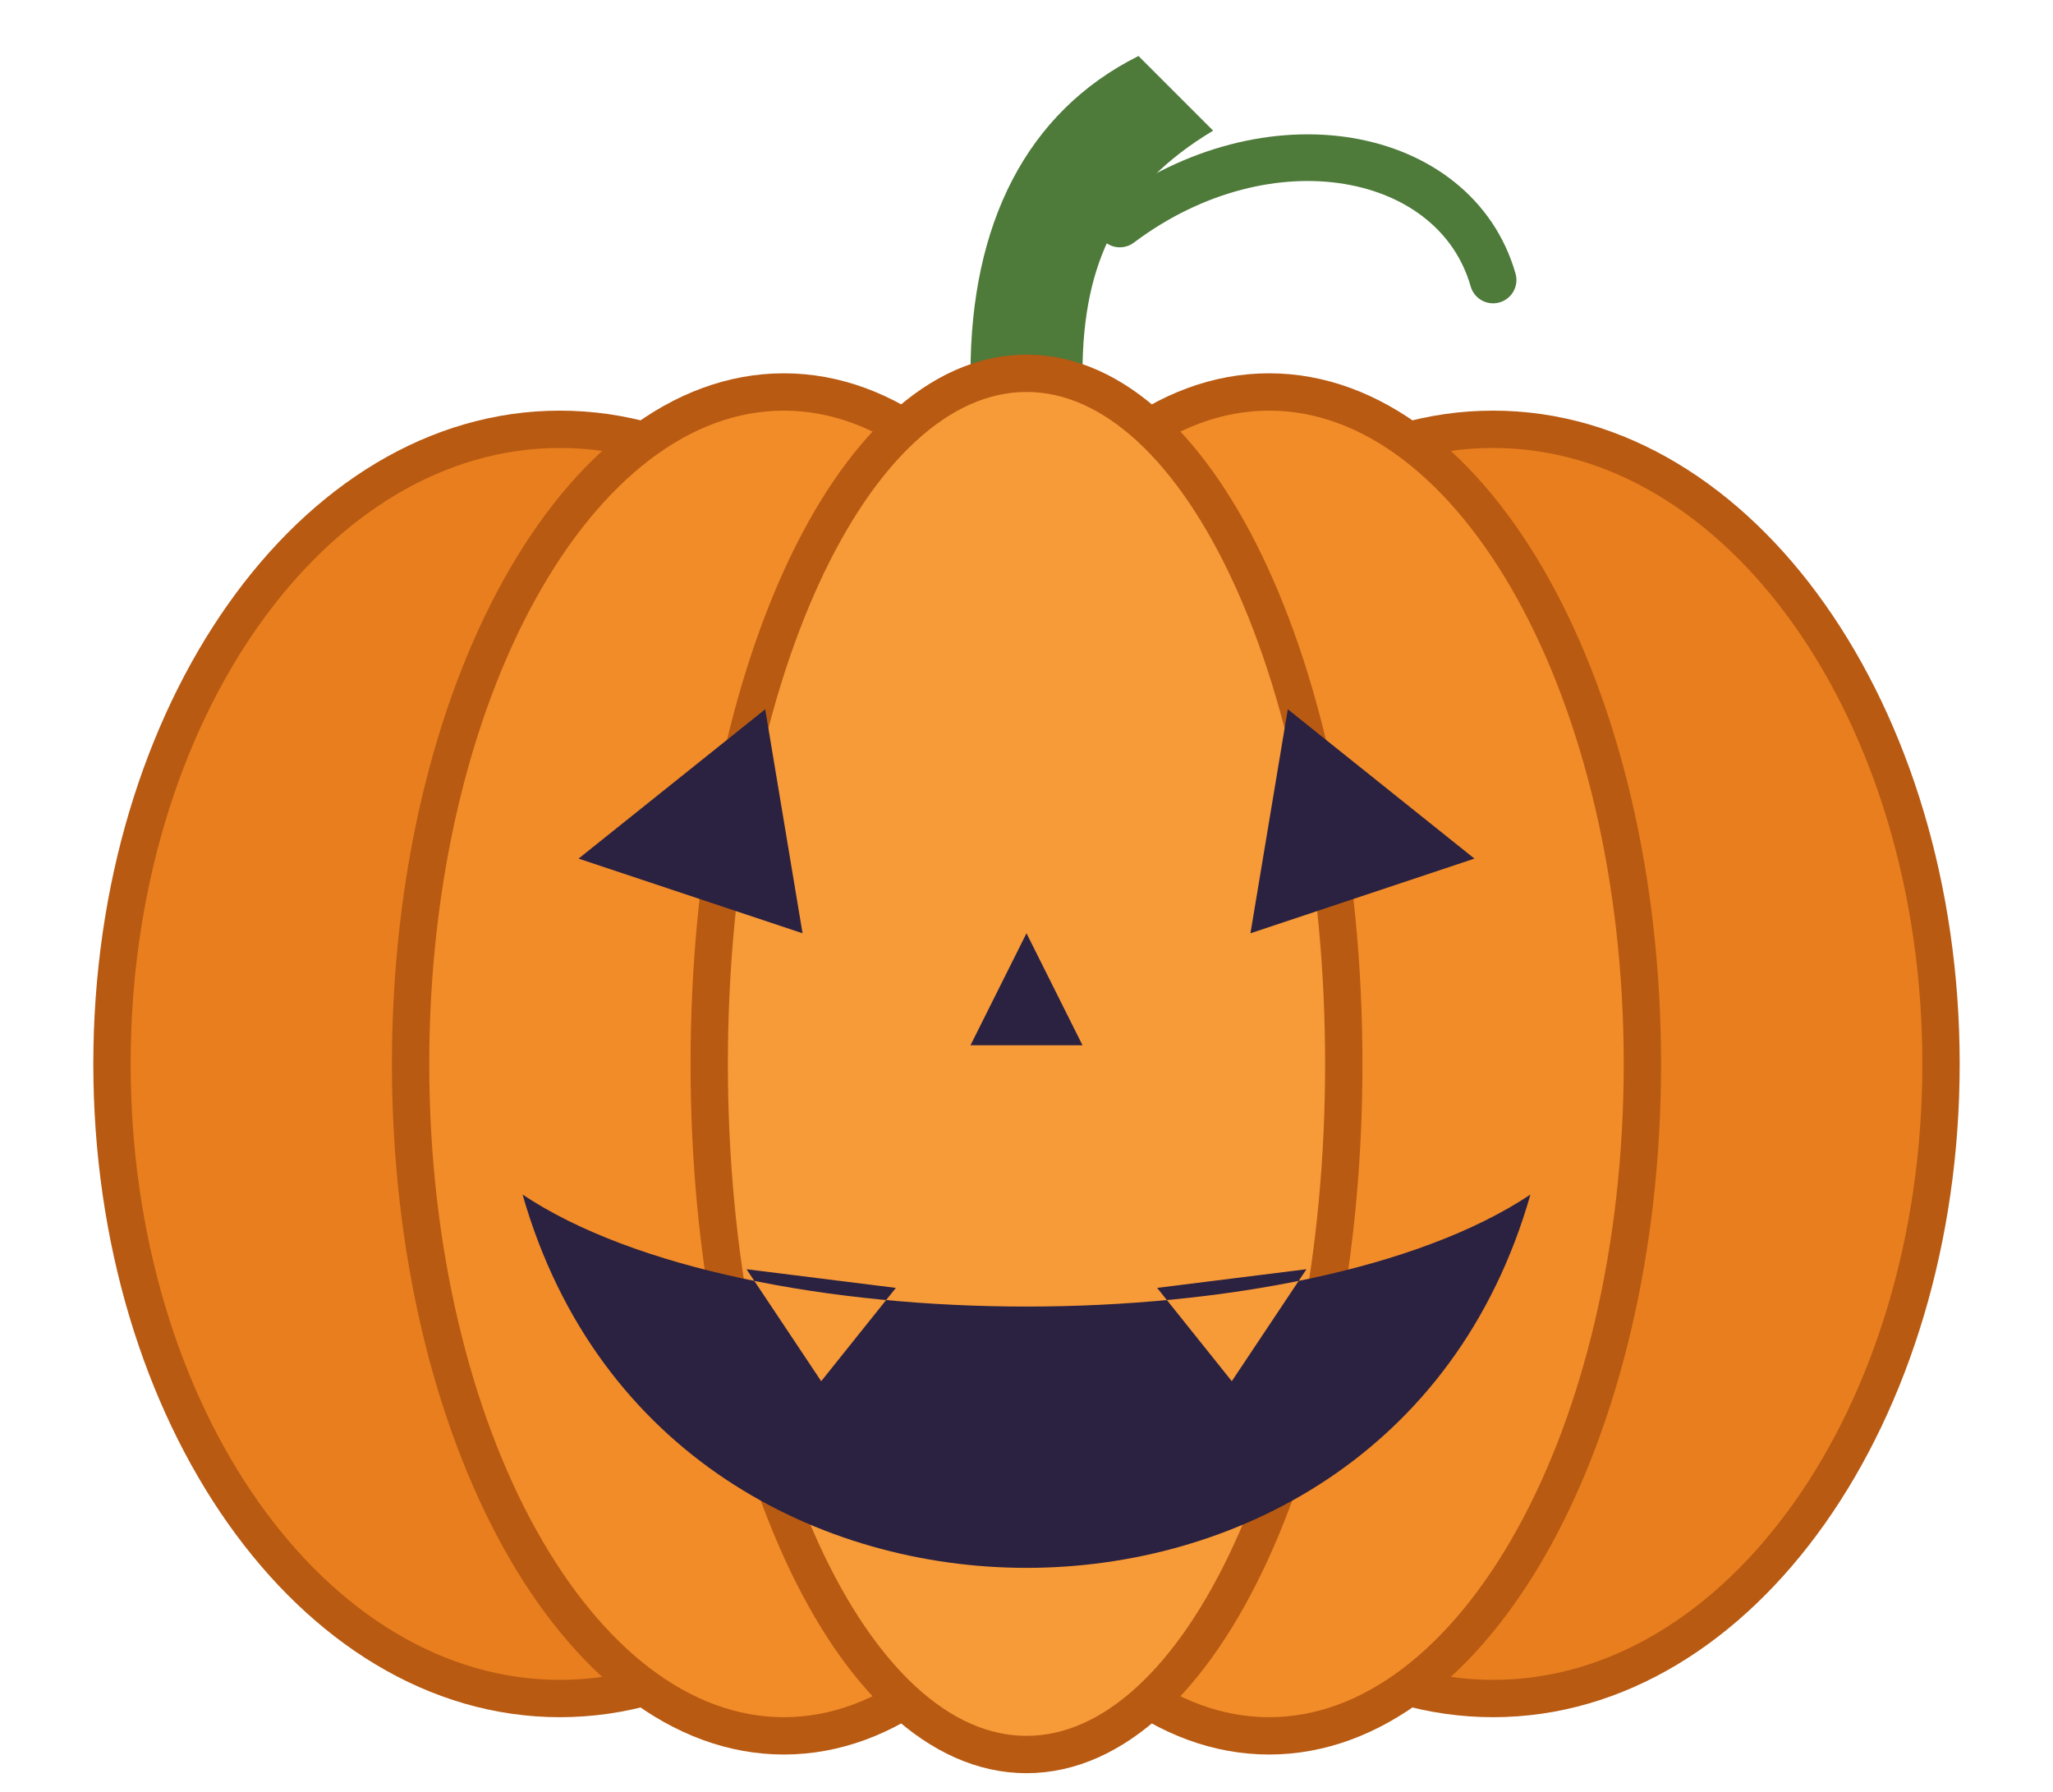
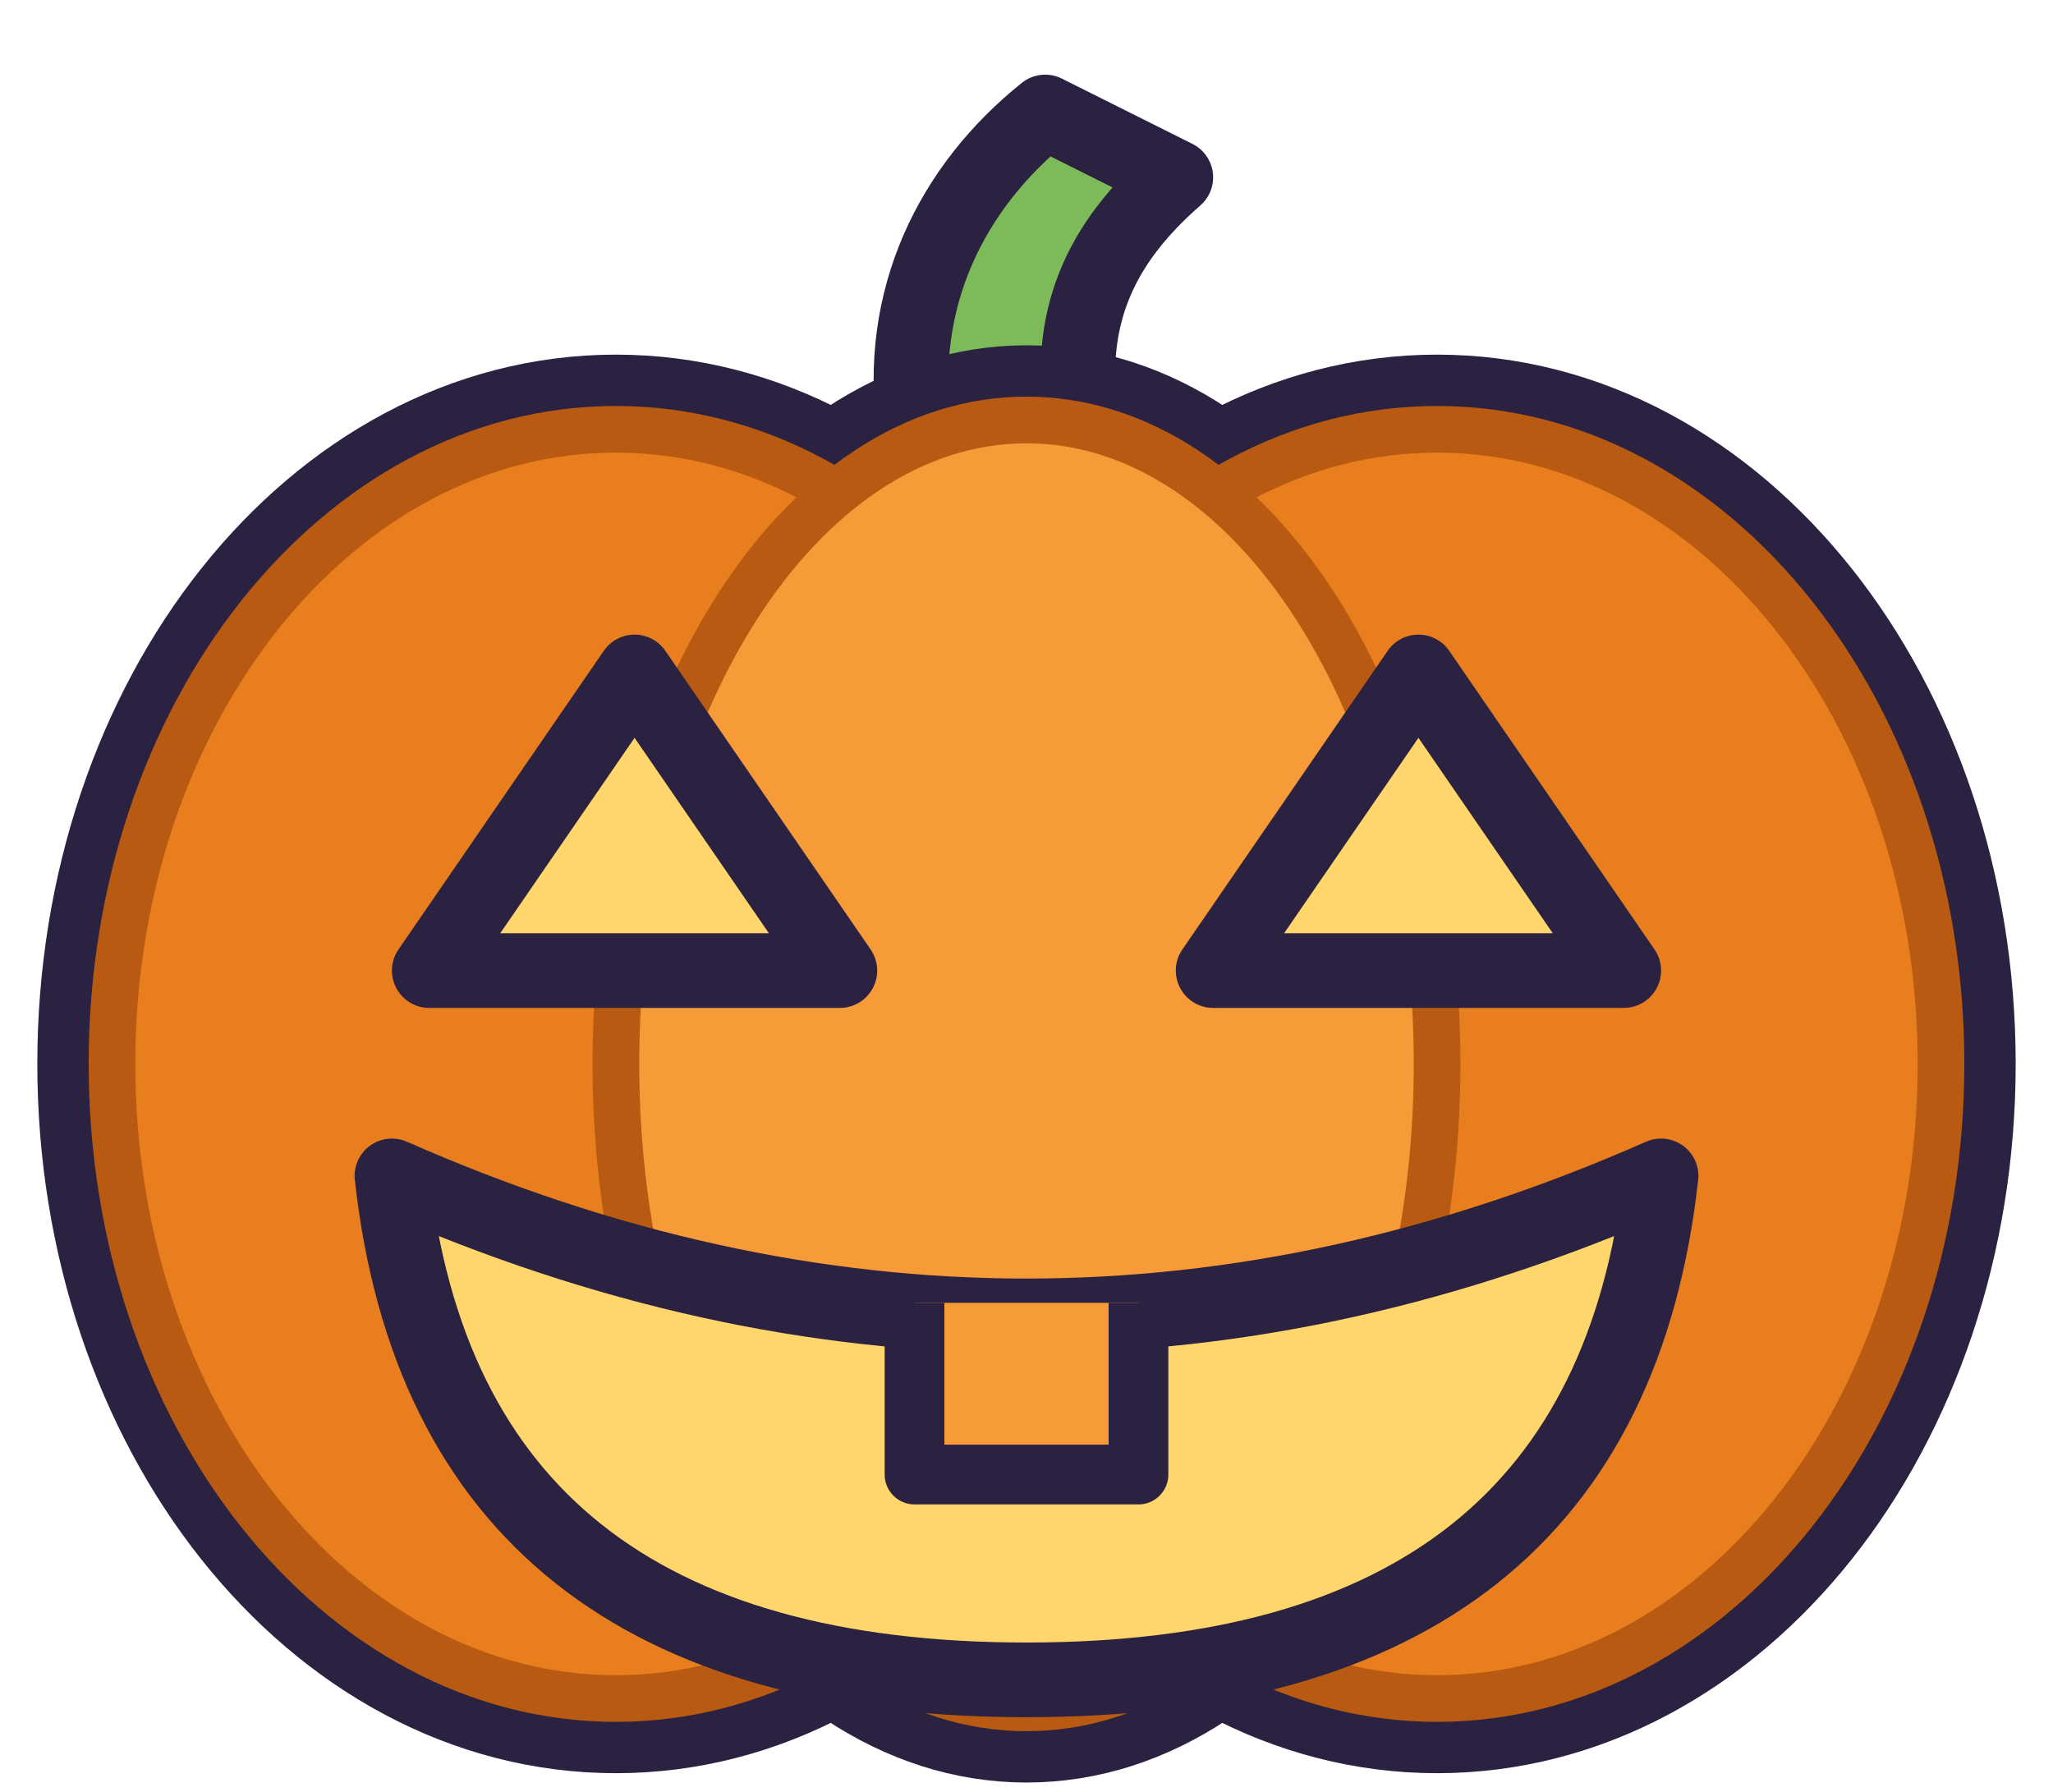
<svg xmlns="http://www.w3.org/2000/svg" viewBox="0 0 110 96">
-   <path fill="#4E7A3A" d="M52 20C52 12 55 6 61 3L65 7C60 10 58 14 58 20Z" />
-   <path fill="none" stroke="#4E7A3A" stroke-width="2.5" stroke-linecap="round" d="M60 12C68 6 78 8 80 15" />
-   <g stroke="#B85A12" stroke-width="2">
-     <ellipse cx="30" cy="57" rx="24" ry="34" fill="#E97E1E" />
-     <ellipse cx="80" cy="57" rx="24" ry="34" fill="#E97E1E" />
-     <ellipse cx="42" cy="57" rx="20" ry="36" fill="#F28C28" />
-     <ellipse cx="68" cy="57" rx="20" ry="36" fill="#F28C28" />
-     <ellipse cx="55" cy="57" rx="17" ry="37" fill="#F79A38" />
+   <path fill="#7dbb5a" stroke="#2b2140" stroke-linejoin="round" stroke-width="4" d="M49 23c-1-7 2-13 7-17l7 3.5C59 13 57 17 58 23Z" />
+   <g fill="#2b2140" stroke="#2b2140" stroke-width="8">
+     <ellipse cx="33" cy="57" rx="27" ry="34" />
+     <ellipse cx="77" cy="57" rx="27" ry="34" />
+     <ellipse cx="55" cy="57" rx="22" ry="34.5" />
  </g>
-   <g fill="#2B2140">
-     <path d="M31 46L41 38L43 50ZM79 46L69 38L67 50Z" />
-     <path d="M52 56L55 50L58 56Z" />
-     <path d="M28 64C40 72 70 72 82 64C78 78 66 84 55 84C44 84 32 78 28 64ZM40 68L44 74L48 69ZM62 69L66 74L70 68Z" fill-rule="evenodd" />
+   <g stroke="#b85a12" stroke-width="2.5">
+     <ellipse cx="33" cy="57" fill="#e97e1e" rx="27" ry="34" />
+     <ellipse cx="77" cy="57" fill="#e97e1e" rx="27" ry="34" />
+     <ellipse cx="55" cy="57" fill="#f79a38" rx="22" ry="34.5" />
  </g>
+   <path fill="#ffd66b" stroke="#2b2140" stroke-linejoin="round" stroke-width="4" d="m23 52 11-16 11 16Zm42 0 11-16 11 16ZM21 63q34 15 68 0-3 27-34 27T21 63Z" />
+   <path fill="#f79a38" stroke="#2b2140" stroke-linejoin="round" stroke-width="3.2" d="M49 69.8V79h12v-9.2" />
</svg>
